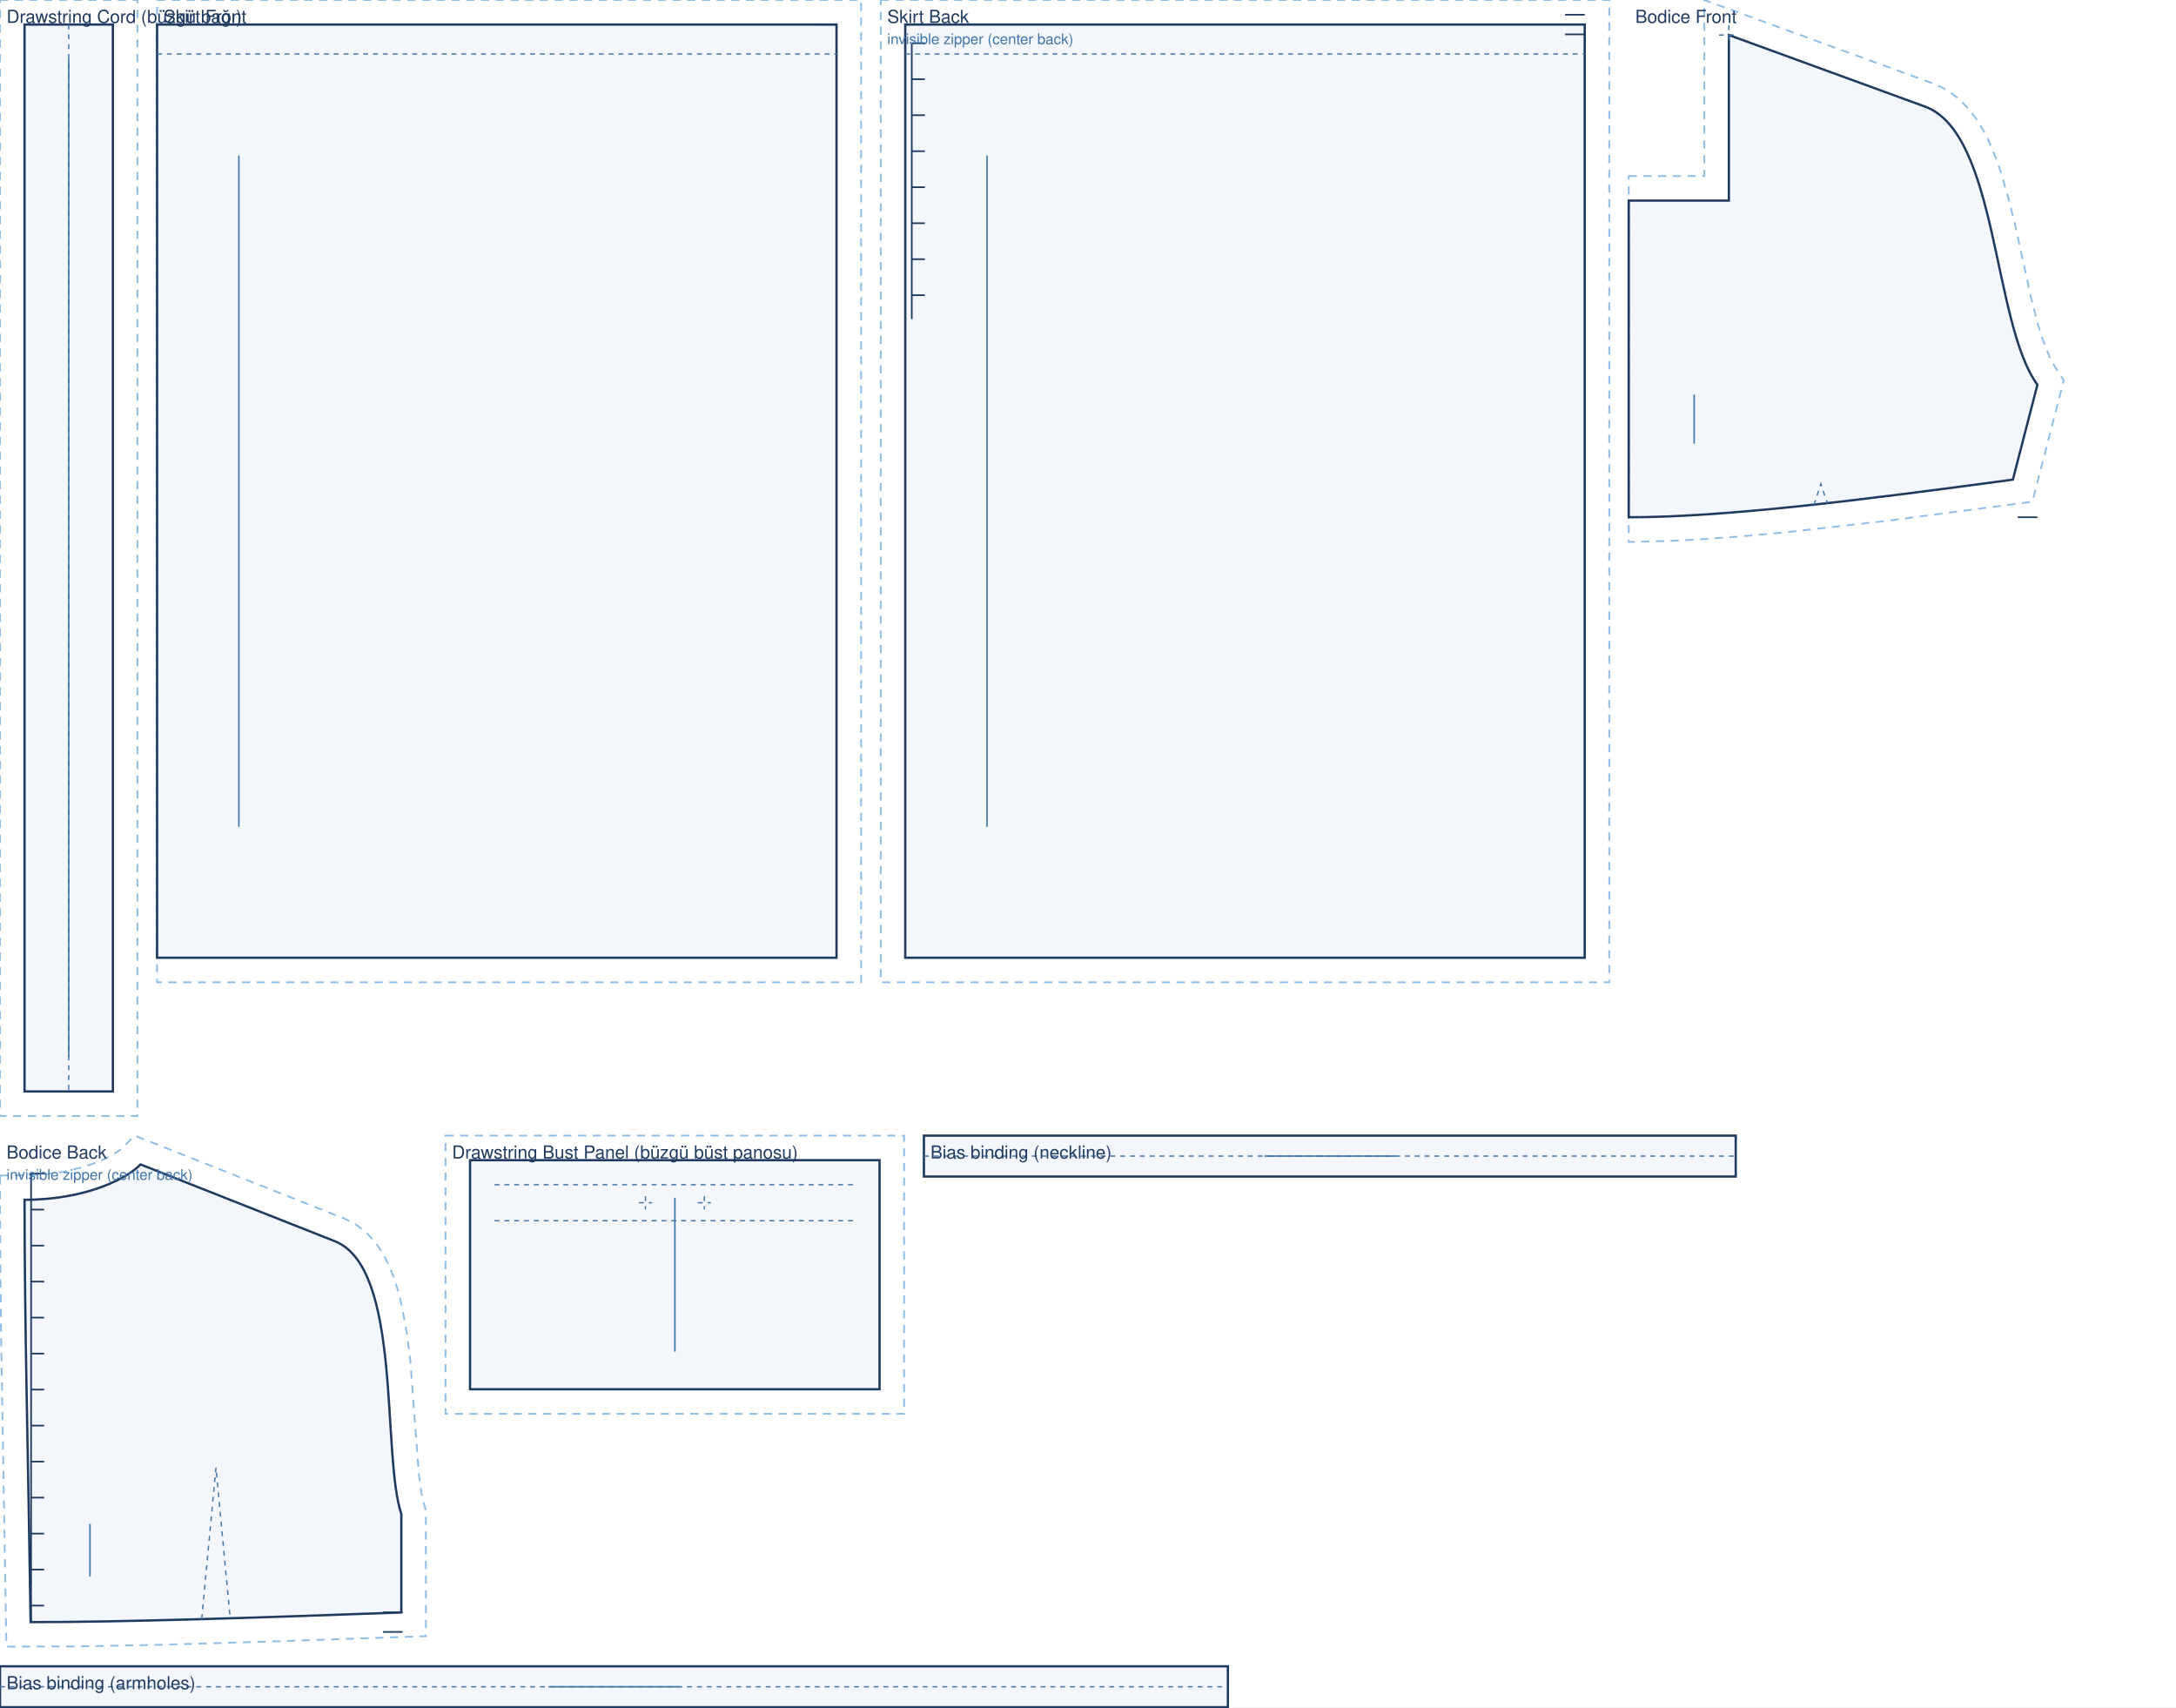
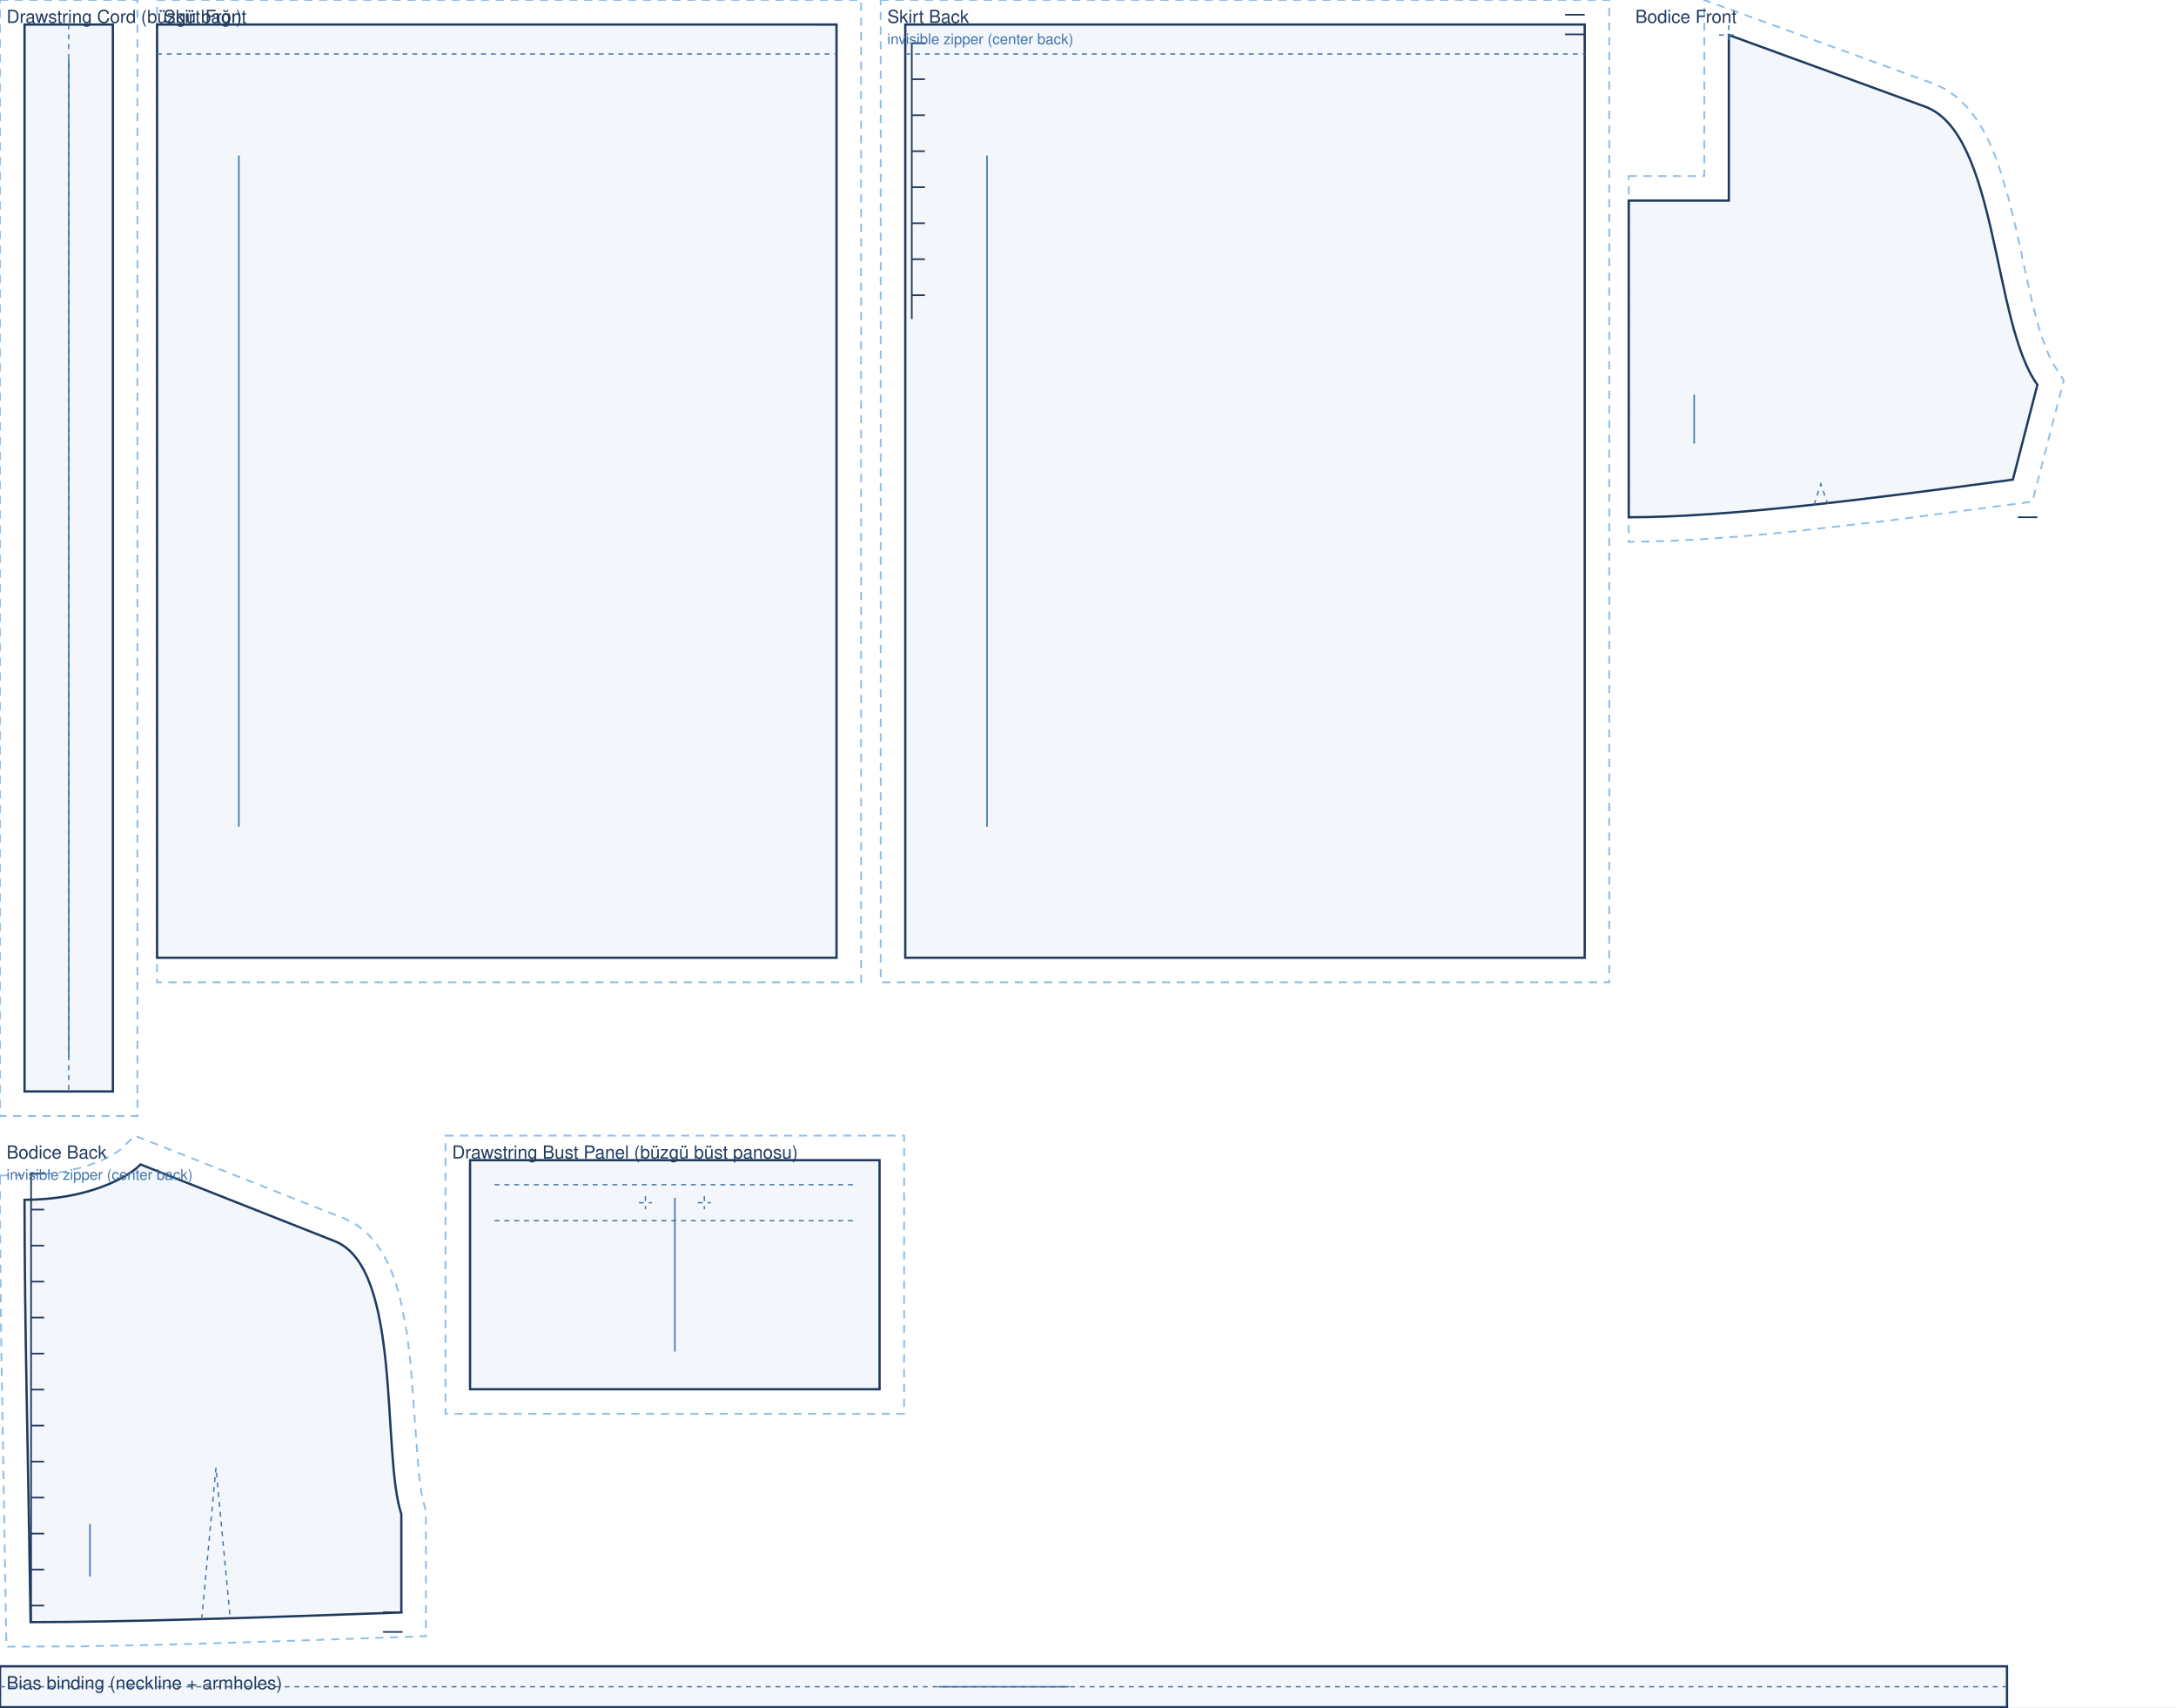
<svg xmlns="http://www.w3.org/2000/svg" viewBox="0 0 1330.0 1043.3" width="100%" role="img">
  <rect width="1330.0" height="1043.3" fill="#fff" />
  <path transform="translate(15.0 15.0)" d="M -15.0 -15.0 L 69.0 -15.0 L 69.0 667.0 L -15.0 667.0 Z" fill="none" stroke="#8fbfe8" stroke-width="1.1" stroke-dasharray="5 4" />
  <path transform="translate(15.0 15.0)" d="M 0.0 0.0 L 54.0 0.0 L 54.0 652.0 L 0.0 652.0 Z" fill="rgba(63,116,168,.06)" stroke="#1f3a5f" stroke-width="1.4" />
  <path transform="translate(15.0 15.0)" d="M 27.0 0.0 L 27.0 652.0" fill="none" stroke="#3f74a8" stroke-width="0.8" stroke-dasharray="3 3" />
  <line transform="translate(15.0 15.0)" x1="27.0" y1="21.0" x2="27.0" y2="631.0" stroke="#3f74a8" stroke-width="0.9" />
  <text transform="translate(15.0 15.0)" x="-11.0" y="-1.0" font-family="Helvetica,Arial,sans-serif" font-size="11" fill="#1f3a5f">Drawstring Cord (büzgü bağı)</text>
  <path transform="translate(96.0 15.0)" d="M 0.0 -15.0 L 430.3 -15.0 L 430.3 585.3 L 0.0 585.3 Z" fill="none" stroke="#8fbfe8" stroke-width="1.1" stroke-dasharray="5 4" />
  <path transform="translate(96.0 15.0)" d="M 0.0 0.0 L 415.3 0.0 L 415.3 570.3 L 0.0 570.3 Z" fill="rgba(63,116,168,.06)" stroke="#1f3a5f" stroke-width="1.4" />
  <path transform="translate(96.0 15.0)" d="M 0.0 18.0 L 415.3 18.0" fill="none" stroke="#3f74a8" stroke-width="0.8" stroke-dasharray="3 3" />
  <path transform="translate(96.0 15.0)" d="M 415.3 0.0 L 403.3 0.0" fill="none" stroke="#1f3a5f" stroke-width="1.0" />
  <line transform="translate(96.0 15.0)" x1="50.0" y1="80.0" x2="50.0" y2="490.3" stroke="#3f74a8" stroke-width="0.9" />
  <text transform="translate(96.0 15.0)" x="4.0" y="-1.0" font-family="Helvetica,Arial,sans-serif" font-size="11" fill="#1f3a5f">Skirt Front</text>
  <path transform="translate(553.3 15.0)" d="M -15.0 -15.0 L 430.3 -15.0 L 430.3 585.3 L -15.0 585.3 Z" fill="none" stroke="#8fbfe8" stroke-width="1.1" stroke-dasharray="5 4" />
  <path transform="translate(553.3 15.0)" d="M 0.0 0.0 L 415.3 0.0 L 415.3 570.3 L 0.0 570.3 Z" fill="rgba(63,116,168,.06)" stroke="#1f3a5f" stroke-width="1.4" />
  <path transform="translate(553.3 15.0)" d="M 0.0 18.0 L 415.3 18.0" fill="none" stroke="#3f74a8" stroke-width="0.8" stroke-dasharray="3 3" />
  <path transform="translate(553.3 15.0)" d="M 415.3 -6.0 L 403.3 -6.0 M 415.3 6.0 L 403.3 6.0 M 4.0 11.4 L 4.0 180.0 M 4.0 11.4 L 12.0 11.4 M 4.0 33.4 L 12.0 33.4 M 4.0 55.4 L 12.0 55.4 M 4.0 77.4 L 12.0 77.4 M 4.0 99.4 L 12.0 99.4 M 4.0 121.4 L 12.0 121.4 M 4.0 143.4 L 12.0 143.4 M 4.0 165.4 L 12.0 165.4" fill="none" stroke="#1f3a5f" stroke-width="1.0" />
  <line transform="translate(553.3 15.0)" x1="50.0" y1="80.0" x2="50.0" y2="490.3" stroke="#3f74a8" stroke-width="0.9" />
  <text transform="translate(553.3 15.0)" x="-11.0" y="-1.0" font-family="Helvetica,Arial,sans-serif" font-size="11" fill="#1f3a5f">Skirt Back</text>
  <text transform="translate(553.3 15.0)" x="-11.0" y="12.0" font-family="Helvetica,Arial,sans-serif" font-size="9" fill="#3f74a8">invisible zipper (center back)</text>
  <path transform="translate(995.5 21.4)" d="M 0.0 86.2 L 46.2 86.2 L 46.2 -21.4 L 186.8 29.9 L 194.0 33.3 L 200.9 38.3 L 206.9 44.2 L 212.1 50.8 L 216.5 57.9 L 220.4 65.5 L 223.8 73.5 L 226.8 81.9 L 232.0 99.3 L 236.5 117.5 L 246.2 161.8 L 250.3 177.5 L 252.5 184.5 L 257.1 196.5 L 259.5 201.1 L 265.9 211.1 L 246.7 285.2 L 157.7 296.9 L 95.9 303.9 L 67.3 306.5 L 40.5 308.4 L 23.7 309.2 L 0.0 309.8 L 0.0 108.5 Z" fill="none" stroke="#8fbfe8" stroke-width="1.1" stroke-dasharray="5 4" />
  <path transform="translate(995.5 21.4)" d="M 0.0 101.2 L 61.2 101.2 L 61.2 0.0 L 181.0 43.7 C 225.8 60.0 222.3 176.3 249.8 213.7 L 234.8 271.7 C 140.8 284.4 58.7 294.7 0.0 294.7 C 0.0 217.3 0.0 159.3 0.0 101.2 Z" fill="rgba(63,116,168,.06)" stroke="#1f3a5f" stroke-width="1.4" />
  <path transform="translate(995.5 21.4)" d="M 113.3 287.1 L 117.4 274.3 L 121.5 286.3 M 55.2 0.0 L 67.2 0.0 M 61.2 -6.0 L 61.2 6.0" fill="none" stroke="#3f74a8" stroke-width="0.8" stroke-dasharray="3 3" />
  <path transform="translate(995.5 21.4)" d="M 249.8 294.7 L 237.8 294.7" fill="none" stroke="#1f3a5f" stroke-width="1.0" />
  <line transform="translate(995.5 21.4)" x1="40.0" y1="219.7" x2="40.0" y2="249.7" stroke="#3f74a8" stroke-width="0.9" />
  <text transform="translate(995.5 21.4)" x="4.0" y="-7.4" font-family="Helvetica,Arial,sans-serif" font-size="11" fill="#1f3a5f">Bodice Front</text>
  <path transform="translate(15.0 711.6)" d="M -15.0 6.8 L 4.4 6.5 L 12.6 6.0 L 23.9 4.5 L 36.7 1.4 L 47.0 -2.4 L 54.6 -6.3 L 59.1 -9.4 L 67.3 -17.6 L 195.8 33.2 L 202.7 36.8 L 209.2 41.9 L 214.7 48.0 L 219.2 54.8 L 222.9 62.0 L 225.9 69.6 L 228.4 77.6 L 230.5 85.9 L 233.7 103.2 L 235.9 121.2 L 240.9 188.2 L 242.5 200.4 L 243.5 205.2 L 245.3 211.6 L 245.3 288.3 L 154.7 291.4 L 85.9 293.5 L 34.1 294.5 L -11.1 294.7 L -14.4 100.2 L -15.0 31.3 Z" fill="none" stroke="#8fbfe8" stroke-width="1.1" stroke-dasharray="5 4" />
  <path transform="translate(15.0 711.6)" d="M 0.0 21.6 C 39.0 21.6 63.8 7.6 70.9 0.0 L 189.6 46.9 C 231.1 63.3 218.1 177.0 230.3 213.7 L 230.3 273.8 C 139.7 277.1 60.4 279.7 3.7 279.7 C 2.2 176.5 0.0 99.0 0.0 21.6 Z" fill="rgba(63,116,168,.06)" stroke="#1f3a5f" stroke-width="1.4" />
  <path transform="translate(15.0 711.6)" d="M 108.3 277.8 L 117.0 185.3 L 125.7 277.3" fill="none" stroke="#3f74a8" stroke-width="0.8" stroke-dasharray="3 3" />
  <path transform="translate(15.0 711.6)" d="M 231.1 273.7 L 219.1 273.7 M 231.1 285.7 L 219.1 285.7 M 4.0 5.6 L 4.0 279.7 M 4.0 5.6 L 12.0 5.6 M 4.0 27.6 L 12.0 27.6 M 4.0 49.6 L 12.0 49.6 M 4.0 71.6 L 12.0 71.6 M 4.0 93.6 L 12.0 93.6 M 4.0 115.6 L 12.0 115.6 M 4.0 137.6 L 12.0 137.6 M 4.0 159.6 L 12.0 159.6 M 4.0 181.6 L 12.0 181.6 M 4.0 203.6 L 12.0 203.6 M 4.0 225.6 L 12.0 225.6 M 4.0 247.6 L 12.0 247.6 M 4.0 269.6 L 12.0 269.6" fill="none" stroke="#1f3a5f" stroke-width="1.0" />
  <line transform="translate(15.0 711.6)" x1="40.0" y1="219.7" x2="40.0" y2="251.8" stroke="#3f74a8" stroke-width="0.9" />
  <text transform="translate(15.0 711.6)" x="-11.0" y="-3.6" font-family="Helvetica,Arial,sans-serif" font-size="11" fill="#1f3a5f">Bodice Back</text>
  <text transform="translate(15.0 711.6)" x="-11.0" y="9.4" font-family="Helvetica,Arial,sans-serif" font-size="9" fill="#3f74a8">invisible zipper (center back)</text>
  <path transform="translate(287.3 709.0)" d="M -15.0 -15.0 L 265.3 -15.0 L 265.3 155.0 L -15.0 155.0 Z" fill="none" stroke="#8fbfe8" stroke-width="1.1" stroke-dasharray="5 4" />
  <path transform="translate(287.3 709.0)" d="M 0.0 0.0 L 250.3 0.0 L 250.3 140.0 L 0.0 140.0 Z" fill="rgba(63,116,168,.06)" stroke="#1f3a5f" stroke-width="1.4" />
  <path transform="translate(287.3 709.0)" d="M 15.0 15.0 L 235.3 15.0 M 15.0 37.0 L 235.3 37.0 M 103.2 26.0 L 111.2 26.0 M 107.2 22.0 L 107.2 30.0 M 139.2 26.0 L 147.2 26.0 M 143.2 22.0 L 143.2 30.0" fill="none" stroke="#3f74a8" stroke-width="0.8" stroke-dasharray="3 3" />
  <line transform="translate(287.3 709.0)" x1="125.2" y1="23.0" x2="125.2" y2="117.0" stroke="#3f74a8" stroke-width="0.9" />
  <text transform="translate(287.3 709.0)" x="-11.0" y="-1.0" font-family="Helvetica,Arial,sans-serif" font-size="11" fill="#1f3a5f">Drawstring Bust Panel (büzgü büst panosu)</text>
-   <path transform="translate(564.7 694.0)" d="M 0.0 0.0 L 496.2 0.0 L 496.2 25.0 L 0.0 25.0 Z" fill="rgba(63,116,168,.06)" stroke="#1f3a5f" stroke-width="1.4" />
-   <path transform="translate(564.7 694.0)" d="M 0.0 12.5 L 496.2 12.5" fill="none" stroke="#3f74a8" stroke-width="0.8" stroke-dasharray="3 3" />
-   <line transform="translate(564.7 694.0)" x1="208.1" y1="12.5" x2="288.1" y2="12.5" stroke="#3f74a8" stroke-width="0.9" />
-   <text transform="translate(564.7 694.0)" x="4.0" y="14.0" font-family="Helvetica,Arial,sans-serif" font-size="11" fill="#1f3a5f">Bias binding (neckline)</text>
-   <path transform="translate(0.0 1018.3)" d="M 0.0 0.0 L 750.5 0.0 L 750.5 25.0 L 0.0 25.0 Z" fill="rgba(63,116,168,.06)" stroke="#1f3a5f" stroke-width="1.4" />
-   <path transform="translate(0.0 1018.3)" d="M 0.0 12.5 L 750.5 12.5" fill="none" stroke="#3f74a8" stroke-width="0.8" stroke-dasharray="3 3" />
-   <line transform="translate(0.0 1018.3)" x1="335.3" y1="12.5" x2="415.3" y2="12.5" stroke="#3f74a8" stroke-width="0.9" />
-   <text transform="translate(0.0 1018.3)" x="4.0" y="14.0" font-family="Helvetica,Arial,sans-serif" font-size="11" fill="#1f3a5f">Bias binding (armholes)</text>
+   <path transform="translate(0.0 1018.3)" d="M 0.0 0.0 L 1226.7 0.0 L 1226.7 25.0 L 0.0 25.0 Z" fill="rgba(63,116,168,.06)" stroke="#1f3a5f" stroke-width="1.4" />
+   <path transform="translate(0.0 1018.3)" d="M 0.0 12.5 L 1226.7 12.5" fill="none" stroke="#3f74a8" stroke-width="0.8" stroke-dasharray="3 3" />
+   <line transform="translate(0.0 1018.3)" x1="573.4" y1="12.5" x2="653.4" y2="12.5" stroke="#3f74a8" stroke-width="0.9" />
+   <text transform="translate(0.0 1018.3)" x="4.0" y="14.0" font-family="Helvetica,Arial,sans-serif" font-size="11" fill="#1f3a5f">Bias binding (neckline + armholes)</text>
</svg>
